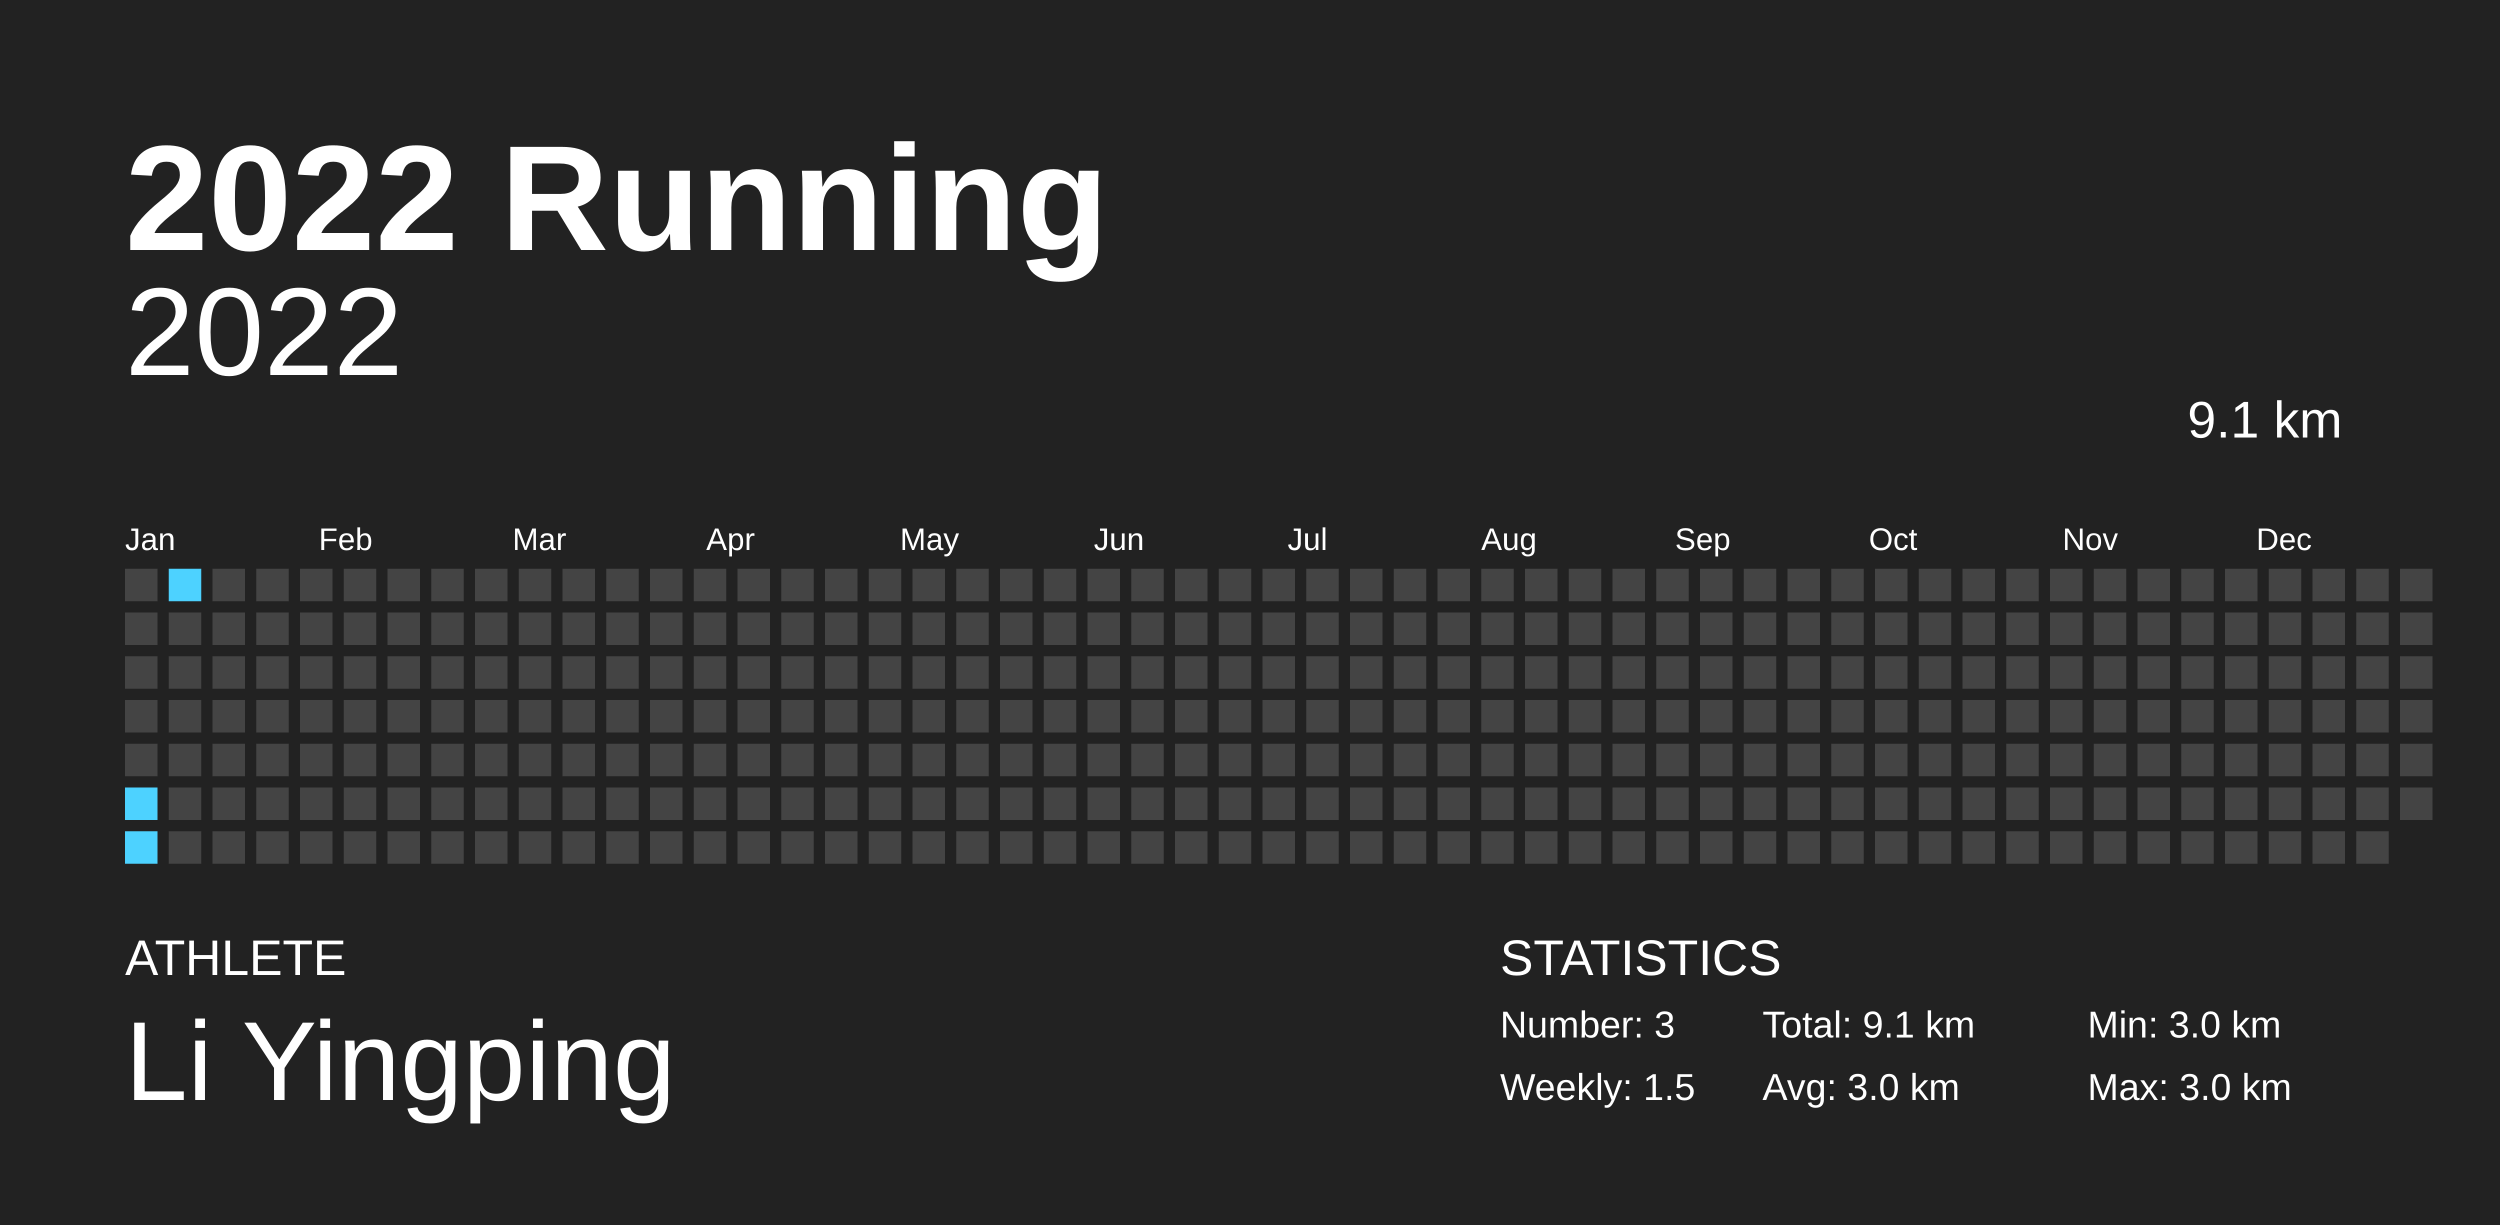
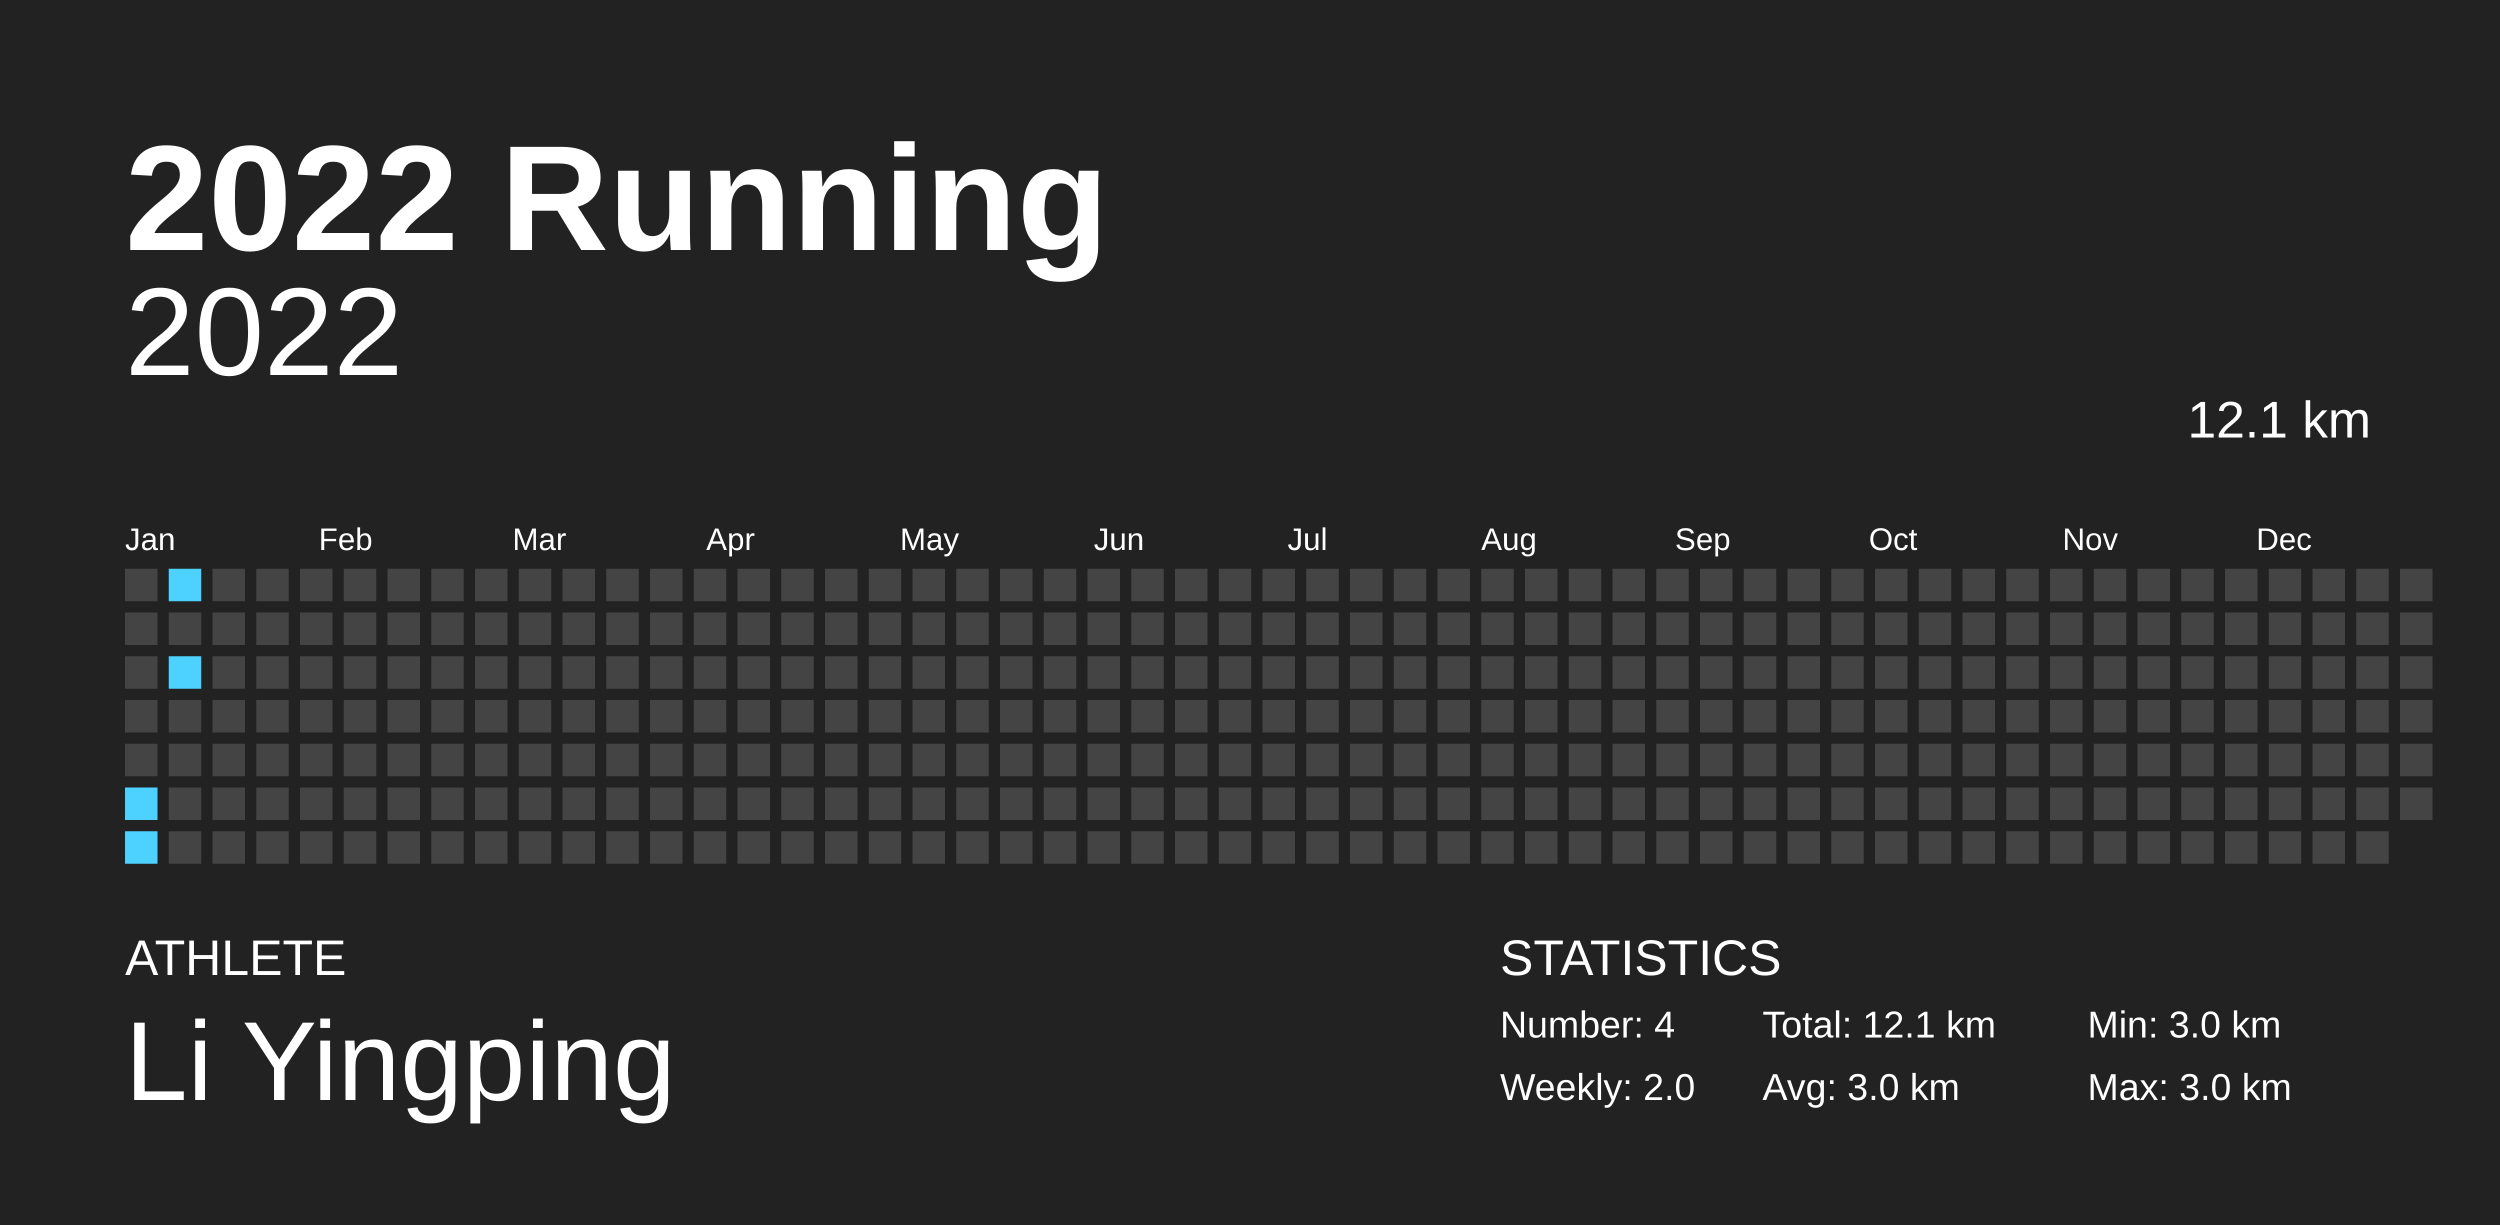
<svg xmlns="http://www.w3.org/2000/svg" baseProfile="full" height="98mm" version="1.1" viewBox="0,0,200,98" width="200mm">
  <defs />
  <rect fill="#222222" height="98" width="200" x="0" y="0" />
  <text fill="#FFFFFF" style="font-size:12px; font-family:Arial; font-weight:bold;" x="10" y="20">2022 Running</text>
  <text fill="#FFFFFF" style="font-size:4px; font-family:Arial" x="10" y="78">ATHLETE</text>
  <text fill="#FFFFFF" style="font-size:9px; font-family:Arial" x="10" y="88">Li Yingping</text>
  <text fill="#FFFFFF" style="font-size:4px; font-family:Arial" x="120" y="78">STATISTICS</text>
-   <text fill="#FFFFFF" style="font-size:3px; font-family:Arial" x="120" y="83">Number: 3</text>
-   <text fill="#FFFFFF" style="font-size:3px; font-family:Arial" x="120" y="88">Weekly: 1.5</text>
-   <text fill="#FFFFFF" style="font-size:3px; font-family:Arial" x="141" y="83">Total: 9.1 km</text>
+   <text fill="#FFFFFF" style="font-size:3px; font-family:Arial" x="120" y="83">Number: 4</text>
+   <text fill="#FFFFFF" style="font-size:3px; font-family:Arial" x="120" y="88">Weekly: 2.0</text>
+   <text fill="#FFFFFF" style="font-size:3px; font-family:Arial" x="141" y="83">Total: 12.1 km</text>
  <text fill="#FFFFFF" style="font-size:3px; font-family:Arial" x="141" y="88">Avg: 3.0 km</text>
  <text fill="#FFFFFF" style="font-size:3px; font-family:Arial" x="167" y="83">Min: 3.0 km</text>
  <text fill="#FFFFFF" style="font-size:3px; font-family:Arial" x="167" y="88">Max: 3.0 km</text>
  <text alignment-baseline="hanging" fill="#FFFFFF" style="font-size:10.0px; font-family:Arial;" x="10" y="30">2022</text>
-   <text alignment-baseline="hanging" fill="#FFFFFF" style="font-size:4.125px; font-family:Arial;" x="175" y="35">9.1 km</text>
+   <text alignment-baseline="hanging" fill="#FFFFFF" style="font-size:4.125px; font-family:Arial;" x="175" y="35">12.1 km</text>
  <text fill="#FFFFFF" style="font-size:2.5px; font-family:Arial" x="10.0" y="44">Jan</text>
  <text fill="#FFFFFF" style="font-size:2.5px; font-family:Arial" x="25.5" y="44">Feb</text>
  <text fill="#FFFFFF" style="font-size:2.5px; font-family:Arial" x="41.0" y="44">Mar</text>
  <text fill="#FFFFFF" style="font-size:2.5px; font-family:Arial" x="56.5" y="44">Apr</text>
  <text fill="#FFFFFF" style="font-size:2.5px; font-family:Arial" x="72.0" y="44">May</text>
  <text fill="#FFFFFF" style="font-size:2.5px; font-family:Arial" x="87.5" y="44">Jun</text>
  <text fill="#FFFFFF" style="font-size:2.5px; font-family:Arial" x="103.0" y="44">Jul</text>
  <text fill="#FFFFFF" style="font-size:2.5px; font-family:Arial" x="118.5" y="44">Aug</text>
  <text fill="#FFFFFF" style="font-size:2.5px; font-family:Arial" x="134.0" y="44">Sep</text>
  <text fill="#FFFFFF" style="font-size:2.5px; font-family:Arial" x="149.5" y="44">Oct</text>
  <text fill="#FFFFFF" style="font-size:2.5px; font-family:Arial" x="165.0" y="44">Nov</text>
  <text fill="#FFFFFF" style="font-size:2.5px; font-family:Arial" x="180.5" y="44">Dec</text>
  <rect fill="#444444" height="2.6" width="2.6" x="10.0" y="45.5" />
  <rect fill="#444444" height="2.6" width="2.6" x="10.0" y="49.0" />
  <rect fill="#444444" height="2.6" width="2.6" x="10.0" y="52.5" />
  <rect fill="#444444" height="2.6" width="2.6" x="10.0" y="56.0" />
  <rect fill="#444444" height="2.6" width="2.6" x="10.0" y="59.5" />
  <rect fill="#4dd2ff" height="2.6" width="2.6" x="10.0" y="63.0" />
  <rect fill="#4dd2ff" height="2.6" width="2.6" x="10.0" y="66.5" />
  <rect fill="#4dd2ff" height="2.6" width="2.6" x="13.5" y="45.5" />
  <rect fill="#444444" height="2.6" width="2.6" x="13.5" y="49.0" />
-   <rect fill="#444444" height="2.6" width="2.6" x="13.5" y="52.5" />
+   <rect fill="#4dd2ff" height="2.6" width="2.6" x="13.5" y="52.5" />
  <rect fill="#444444" height="2.6" width="2.6" x="13.5" y="56.0" />
  <rect fill="#444444" height="2.6" width="2.6" x="13.5" y="59.5" />
  <rect fill="#444444" height="2.6" width="2.6" x="13.5" y="63.0" />
  <rect fill="#444444" height="2.6" width="2.6" x="13.5" y="66.5" />
  <rect fill="#444444" height="2.6" width="2.6" x="17.0" y="45.5" />
  <rect fill="#444444" height="2.6" width="2.6" x="17.0" y="49.0" />
  <rect fill="#444444" height="2.6" width="2.6" x="17.0" y="52.5" />
  <rect fill="#444444" height="2.6" width="2.6" x="17.0" y="56.0" />
  <rect fill="#444444" height="2.6" width="2.6" x="17.0" y="59.5" />
  <rect fill="#444444" height="2.6" width="2.6" x="17.0" y="63.0" />
  <rect fill="#444444" height="2.6" width="2.6" x="17.0" y="66.5" />
  <rect fill="#444444" height="2.6" width="2.6" x="20.5" y="45.5" />
  <rect fill="#444444" height="2.6" width="2.6" x="20.5" y="49.0" />
  <rect fill="#444444" height="2.6" width="2.6" x="20.5" y="52.5" />
  <rect fill="#444444" height="2.6" width="2.6" x="20.5" y="56.0" />
  <rect fill="#444444" height="2.6" width="2.6" x="20.5" y="59.5" />
  <rect fill="#444444" height="2.6" width="2.6" x="20.5" y="63.0" />
  <rect fill="#444444" height="2.6" width="2.6" x="20.5" y="66.5" />
  <rect fill="#444444" height="2.6" width="2.6" x="24.0" y="45.5" />
  <rect fill="#444444" height="2.6" width="2.6" x="24.0" y="49.0" />
  <rect fill="#444444" height="2.6" width="2.6" x="24.0" y="52.5" />
  <rect fill="#444444" height="2.6" width="2.6" x="24.0" y="56.0" />
  <rect fill="#444444" height="2.6" width="2.6" x="24.0" y="59.5" />
  <rect fill="#444444" height="2.6" width="2.6" x="24.0" y="63.0" />
  <rect fill="#444444" height="2.6" width="2.6" x="24.0" y="66.5" />
  <rect fill="#444444" height="2.6" width="2.6" x="27.5" y="45.5" />
  <rect fill="#444444" height="2.6" width="2.6" x="27.5" y="49.0" />
  <rect fill="#444444" height="2.6" width="2.6" x="27.5" y="52.5" />
  <rect fill="#444444" height="2.6" width="2.6" x="27.5" y="56.0" />
  <rect fill="#444444" height="2.6" width="2.6" x="27.5" y="59.5" />
  <rect fill="#444444" height="2.6" width="2.6" x="27.5" y="63.0" />
  <rect fill="#444444" height="2.6" width="2.6" x="27.5" y="66.5" />
  <rect fill="#444444" height="2.6" width="2.6" x="31.0" y="45.5" />
  <rect fill="#444444" height="2.6" width="2.6" x="31.0" y="49.0" />
  <rect fill="#444444" height="2.6" width="2.6" x="31.0" y="52.5" />
  <rect fill="#444444" height="2.6" width="2.6" x="31.0" y="56.0" />
  <rect fill="#444444" height="2.6" width="2.6" x="31.0" y="59.5" />
  <rect fill="#444444" height="2.6" width="2.6" x="31.0" y="63.0" />
  <rect fill="#444444" height="2.6" width="2.6" x="31.0" y="66.5" />
  <rect fill="#444444" height="2.6" width="2.6" x="34.5" y="45.5" />
  <rect fill="#444444" height="2.6" width="2.6" x="34.5" y="49.0" />
  <rect fill="#444444" height="2.6" width="2.6" x="34.5" y="52.5" />
  <rect fill="#444444" height="2.6" width="2.6" x="34.5" y="56.0" />
  <rect fill="#444444" height="2.6" width="2.6" x="34.5" y="59.5" />
  <rect fill="#444444" height="2.6" width="2.6" x="34.5" y="63.0" />
  <rect fill="#444444" height="2.6" width="2.6" x="34.5" y="66.5" />
  <rect fill="#444444" height="2.6" width="2.6" x="38.0" y="45.5" />
  <rect fill="#444444" height="2.6" width="2.6" x="38.0" y="49.0" />
  <rect fill="#444444" height="2.6" width="2.6" x="38.0" y="52.5" />
  <rect fill="#444444" height="2.6" width="2.6" x="38.0" y="56.0" />
  <rect fill="#444444" height="2.6" width="2.6" x="38.0" y="59.5" />
  <rect fill="#444444" height="2.6" width="2.6" x="38.0" y="63.0" />
  <rect fill="#444444" height="2.6" width="2.6" x="38.0" y="66.5" />
  <rect fill="#444444" height="2.6" width="2.6" x="41.5" y="45.5" />
  <rect fill="#444444" height="2.6" width="2.6" x="41.5" y="49.0" />
  <rect fill="#444444" height="2.6" width="2.6" x="41.5" y="52.5" />
  <rect fill="#444444" height="2.6" width="2.6" x="41.5" y="56.0" />
  <rect fill="#444444" height="2.6" width="2.6" x="41.5" y="59.5" />
  <rect fill="#444444" height="2.6" width="2.6" x="41.5" y="63.0" />
  <rect fill="#444444" height="2.6" width="2.6" x="41.5" y="66.5" />
  <rect fill="#444444" height="2.6" width="2.6" x="45.0" y="45.5" />
  <rect fill="#444444" height="2.6" width="2.6" x="45.0" y="49.0" />
  <rect fill="#444444" height="2.6" width="2.6" x="45.0" y="52.5" />
  <rect fill="#444444" height="2.6" width="2.6" x="45.0" y="56.0" />
  <rect fill="#444444" height="2.6" width="2.6" x="45.0" y="59.5" />
  <rect fill="#444444" height="2.6" width="2.6" x="45.0" y="63.0" />
  <rect fill="#444444" height="2.6" width="2.6" x="45.0" y="66.5" />
  <rect fill="#444444" height="2.6" width="2.6" x="48.5" y="45.5" />
  <rect fill="#444444" height="2.6" width="2.6" x="48.5" y="49.0" />
  <rect fill="#444444" height="2.6" width="2.6" x="48.5" y="52.5" />
  <rect fill="#444444" height="2.6" width="2.6" x="48.5" y="56.0" />
  <rect fill="#444444" height="2.6" width="2.6" x="48.5" y="59.5" />
  <rect fill="#444444" height="2.6" width="2.6" x="48.5" y="63.0" />
  <rect fill="#444444" height="2.6" width="2.6" x="48.5" y="66.5" />
  <rect fill="#444444" height="2.6" width="2.6" x="52.0" y="45.5" />
  <rect fill="#444444" height="2.6" width="2.6" x="52.0" y="49.0" />
  <rect fill="#444444" height="2.6" width="2.6" x="52.0" y="52.5" />
  <rect fill="#444444" height="2.6" width="2.6" x="52.0" y="56.0" />
  <rect fill="#444444" height="2.6" width="2.6" x="52.0" y="59.5" />
  <rect fill="#444444" height="2.6" width="2.6" x="52.0" y="63.0" />
  <rect fill="#444444" height="2.6" width="2.6" x="52.0" y="66.5" />
  <rect fill="#444444" height="2.6" width="2.6" x="55.5" y="45.5" />
  <rect fill="#444444" height="2.6" width="2.6" x="55.5" y="49.0" />
  <rect fill="#444444" height="2.6" width="2.6" x="55.5" y="52.5" />
  <rect fill="#444444" height="2.6" width="2.6" x="55.5" y="56.0" />
  <rect fill="#444444" height="2.6" width="2.6" x="55.5" y="59.5" />
  <rect fill="#444444" height="2.6" width="2.6" x="55.5" y="63.0" />
  <rect fill="#444444" height="2.6" width="2.6" x="55.5" y="66.5" />
  <rect fill="#444444" height="2.6" width="2.6" x="59.0" y="45.5" />
  <rect fill="#444444" height="2.6" width="2.6" x="59.0" y="49.0" />
  <rect fill="#444444" height="2.6" width="2.6" x="59.0" y="52.5" />
  <rect fill="#444444" height="2.6" width="2.6" x="59.0" y="56.0" />
  <rect fill="#444444" height="2.6" width="2.6" x="59.0" y="59.5" />
  <rect fill="#444444" height="2.6" width="2.6" x="59.0" y="63.0" />
  <rect fill="#444444" height="2.6" width="2.6" x="59.0" y="66.5" />
  <rect fill="#444444" height="2.6" width="2.6" x="62.5" y="45.5" />
  <rect fill="#444444" height="2.6" width="2.6" x="62.5" y="49.0" />
  <rect fill="#444444" height="2.6" width="2.6" x="62.5" y="52.5" />
  <rect fill="#444444" height="2.6" width="2.6" x="62.5" y="56.0" />
  <rect fill="#444444" height="2.6" width="2.6" x="62.5" y="59.5" />
  <rect fill="#444444" height="2.6" width="2.6" x="62.5" y="63.0" />
  <rect fill="#444444" height="2.6" width="2.6" x="62.5" y="66.5" />
  <rect fill="#444444" height="2.6" width="2.6" x="66.0" y="45.5" />
  <rect fill="#444444" height="2.6" width="2.6" x="66.0" y="49.0" />
  <rect fill="#444444" height="2.6" width="2.6" x="66.0" y="52.5" />
  <rect fill="#444444" height="2.6" width="2.6" x="66.0" y="56.0" />
  <rect fill="#444444" height="2.6" width="2.6" x="66.0" y="59.5" />
  <rect fill="#444444" height="2.6" width="2.6" x="66.0" y="63.0" />
  <rect fill="#444444" height="2.6" width="2.6" x="66.0" y="66.5" />
  <rect fill="#444444" height="2.6" width="2.6" x="69.5" y="45.5" />
  <rect fill="#444444" height="2.6" width="2.6" x="69.5" y="49.0" />
  <rect fill="#444444" height="2.6" width="2.6" x="69.5" y="52.5" />
  <rect fill="#444444" height="2.6" width="2.6" x="69.5" y="56.0" />
  <rect fill="#444444" height="2.6" width="2.6" x="69.5" y="59.5" />
  <rect fill="#444444" height="2.6" width="2.6" x="69.5" y="63.0" />
  <rect fill="#444444" height="2.6" width="2.6" x="69.5" y="66.5" />
  <rect fill="#444444" height="2.6" width="2.6" x="73.0" y="45.5" />
  <rect fill="#444444" height="2.6" width="2.6" x="73.0" y="49.0" />
  <rect fill="#444444" height="2.6" width="2.6" x="73.0" y="52.5" />
  <rect fill="#444444" height="2.6" width="2.6" x="73.0" y="56.0" />
  <rect fill="#444444" height="2.6" width="2.6" x="73.0" y="59.5" />
  <rect fill="#444444" height="2.6" width="2.6" x="73.0" y="63.0" />
  <rect fill="#444444" height="2.6" width="2.6" x="73.0" y="66.5" />
  <rect fill="#444444" height="2.6" width="2.6" x="76.5" y="45.5" />
  <rect fill="#444444" height="2.6" width="2.6" x="76.5" y="49.0" />
  <rect fill="#444444" height="2.6" width="2.6" x="76.5" y="52.5" />
  <rect fill="#444444" height="2.6" width="2.6" x="76.5" y="56.0" />
  <rect fill="#444444" height="2.6" width="2.6" x="76.5" y="59.5" />
  <rect fill="#444444" height="2.6" width="2.6" x="76.5" y="63.0" />
  <rect fill="#444444" height="2.6" width="2.6" x="76.5" y="66.5" />
  <rect fill="#444444" height="2.6" width="2.6" x="80.0" y="45.5" />
  <rect fill="#444444" height="2.6" width="2.6" x="80.0" y="49.0" />
  <rect fill="#444444" height="2.6" width="2.6" x="80.0" y="52.5" />
  <rect fill="#444444" height="2.6" width="2.6" x="80.0" y="56.0" />
  <rect fill="#444444" height="2.6" width="2.6" x="80.0" y="59.5" />
  <rect fill="#444444" height="2.6" width="2.6" x="80.0" y="63.0" />
  <rect fill="#444444" height="2.6" width="2.6" x="80.0" y="66.5" />
  <rect fill="#444444" height="2.6" width="2.6" x="83.5" y="45.5" />
  <rect fill="#444444" height="2.6" width="2.6" x="83.5" y="49.0" />
  <rect fill="#444444" height="2.6" width="2.6" x="83.5" y="52.5" />
  <rect fill="#444444" height="2.6" width="2.6" x="83.5" y="56.0" />
  <rect fill="#444444" height="2.6" width="2.6" x="83.5" y="59.5" />
  <rect fill="#444444" height="2.6" width="2.6" x="83.5" y="63.0" />
  <rect fill="#444444" height="2.6" width="2.6" x="83.5" y="66.5" />
  <rect fill="#444444" height="2.6" width="2.6" x="87.0" y="45.5" />
  <rect fill="#444444" height="2.6" width="2.6" x="87.0" y="49.0" />
  <rect fill="#444444" height="2.6" width="2.6" x="87.0" y="52.5" />
  <rect fill="#444444" height="2.6" width="2.6" x="87.0" y="56.0" />
  <rect fill="#444444" height="2.6" width="2.6" x="87.0" y="59.5" />
  <rect fill="#444444" height="2.6" width="2.6" x="87.0" y="63.0" />
  <rect fill="#444444" height="2.6" width="2.6" x="87.0" y="66.5" />
  <rect fill="#444444" height="2.6" width="2.6" x="90.5" y="45.5" />
  <rect fill="#444444" height="2.6" width="2.6" x="90.5" y="49.0" />
  <rect fill="#444444" height="2.6" width="2.6" x="90.5" y="52.5" />
  <rect fill="#444444" height="2.6" width="2.6" x="90.5" y="56.0" />
  <rect fill="#444444" height="2.6" width="2.6" x="90.5" y="59.5" />
  <rect fill="#444444" height="2.6" width="2.6" x="90.5" y="63.0" />
  <rect fill="#444444" height="2.6" width="2.6" x="90.5" y="66.5" />
  <rect fill="#444444" height="2.6" width="2.6" x="94.0" y="45.5" />
  <rect fill="#444444" height="2.6" width="2.6" x="94.0" y="49.0" />
  <rect fill="#444444" height="2.6" width="2.6" x="94.0" y="52.5" />
  <rect fill="#444444" height="2.6" width="2.6" x="94.0" y="56.0" />
  <rect fill="#444444" height="2.6" width="2.6" x="94.0" y="59.5" />
  <rect fill="#444444" height="2.6" width="2.6" x="94.0" y="63.0" />
  <rect fill="#444444" height="2.6" width="2.6" x="94.0" y="66.5" />
  <rect fill="#444444" height="2.6" width="2.6" x="97.5" y="45.5" />
  <rect fill="#444444" height="2.6" width="2.6" x="97.5" y="49.0" />
  <rect fill="#444444" height="2.6" width="2.6" x="97.5" y="52.5" />
  <rect fill="#444444" height="2.6" width="2.6" x="97.5" y="56.0" />
  <rect fill="#444444" height="2.6" width="2.6" x="97.5" y="59.5" />
  <rect fill="#444444" height="2.6" width="2.6" x="97.5" y="63.0" />
  <rect fill="#444444" height="2.6" width="2.6" x="97.5" y="66.5" />
  <rect fill="#444444" height="2.6" width="2.6" x="101.0" y="45.5" />
  <rect fill="#444444" height="2.6" width="2.6" x="101.0" y="49.0" />
  <rect fill="#444444" height="2.6" width="2.6" x="101.0" y="52.5" />
  <rect fill="#444444" height="2.6" width="2.6" x="101.0" y="56.0" />
  <rect fill="#444444" height="2.6" width="2.6" x="101.0" y="59.5" />
  <rect fill="#444444" height="2.6" width="2.6" x="101.0" y="63.0" />
  <rect fill="#444444" height="2.6" width="2.6" x="101.0" y="66.5" />
  <rect fill="#444444" height="2.6" width="2.6" x="104.5" y="45.5" />
  <rect fill="#444444" height="2.6" width="2.6" x="104.5" y="49.0" />
  <rect fill="#444444" height="2.6" width="2.6" x="104.5" y="52.5" />
  <rect fill="#444444" height="2.6" width="2.6" x="104.5" y="56.0" />
  <rect fill="#444444" height="2.6" width="2.6" x="104.5" y="59.5" />
  <rect fill="#444444" height="2.6" width="2.6" x="104.5" y="63.0" />
  <rect fill="#444444" height="2.6" width="2.6" x="104.5" y="66.5" />
  <rect fill="#444444" height="2.6" width="2.6" x="108.0" y="45.5" />
  <rect fill="#444444" height="2.6" width="2.6" x="108.0" y="49.0" />
  <rect fill="#444444" height="2.6" width="2.6" x="108.0" y="52.5" />
  <rect fill="#444444" height="2.6" width="2.6" x="108.0" y="56.0" />
  <rect fill="#444444" height="2.6" width="2.6" x="108.0" y="59.5" />
  <rect fill="#444444" height="2.6" width="2.6" x="108.0" y="63.0" />
  <rect fill="#444444" height="2.6" width="2.6" x="108.0" y="66.5" />
  <rect fill="#444444" height="2.6" width="2.6" x="111.5" y="45.5" />
  <rect fill="#444444" height="2.6" width="2.6" x="111.5" y="49.0" />
  <rect fill="#444444" height="2.6" width="2.6" x="111.5" y="52.5" />
  <rect fill="#444444" height="2.6" width="2.6" x="111.5" y="56.0" />
  <rect fill="#444444" height="2.6" width="2.6" x="111.5" y="59.5" />
  <rect fill="#444444" height="2.6" width="2.6" x="111.5" y="63.0" />
  <rect fill="#444444" height="2.6" width="2.6" x="111.5" y="66.5" />
  <rect fill="#444444" height="2.6" width="2.6" x="115.0" y="45.5" />
  <rect fill="#444444" height="2.6" width="2.6" x="115.0" y="49.0" />
  <rect fill="#444444" height="2.6" width="2.6" x="115.0" y="52.5" />
  <rect fill="#444444" height="2.6" width="2.6" x="115.0" y="56.0" />
  <rect fill="#444444" height="2.6" width="2.6" x="115.0" y="59.5" />
  <rect fill="#444444" height="2.6" width="2.6" x="115.0" y="63.0" />
  <rect fill="#444444" height="2.6" width="2.6" x="115.0" y="66.5" />
  <rect fill="#444444" height="2.6" width="2.6" x="118.5" y="45.5" />
  <rect fill="#444444" height="2.6" width="2.6" x="118.5" y="49.0" />
  <rect fill="#444444" height="2.6" width="2.6" x="118.5" y="52.5" />
  <rect fill="#444444" height="2.6" width="2.6" x="118.5" y="56.0" />
  <rect fill="#444444" height="2.6" width="2.6" x="118.5" y="59.5" />
  <rect fill="#444444" height="2.6" width="2.6" x="118.5" y="63.0" />
  <rect fill="#444444" height="2.6" width="2.6" x="118.5" y="66.5" />
  <rect fill="#444444" height="2.6" width="2.6" x="122.0" y="45.5" />
  <rect fill="#444444" height="2.6" width="2.6" x="122.0" y="49.0" />
  <rect fill="#444444" height="2.6" width="2.6" x="122.0" y="52.5" />
  <rect fill="#444444" height="2.6" width="2.6" x="122.0" y="56.0" />
  <rect fill="#444444" height="2.6" width="2.6" x="122.0" y="59.5" />
  <rect fill="#444444" height="2.6" width="2.6" x="122.0" y="63.0" />
  <rect fill="#444444" height="2.6" width="2.6" x="122.0" y="66.5" />
  <rect fill="#444444" height="2.6" width="2.6" x="125.5" y="45.5" />
  <rect fill="#444444" height="2.6" width="2.6" x="125.5" y="49.0" />
  <rect fill="#444444" height="2.6" width="2.6" x="125.5" y="52.5" />
  <rect fill="#444444" height="2.6" width="2.6" x="125.5" y="56.0" />
  <rect fill="#444444" height="2.6" width="2.6" x="125.5" y="59.5" />
  <rect fill="#444444" height="2.6" width="2.6" x="125.5" y="63.0" />
  <rect fill="#444444" height="2.6" width="2.6" x="125.5" y="66.5" />
  <rect fill="#444444" height="2.6" width="2.6" x="129.0" y="45.5" />
  <rect fill="#444444" height="2.6" width="2.6" x="129.0" y="49.0" />
  <rect fill="#444444" height="2.6" width="2.6" x="129.0" y="52.5" />
  <rect fill="#444444" height="2.6" width="2.6" x="129.0" y="56.0" />
  <rect fill="#444444" height="2.6" width="2.6" x="129.0" y="59.5" />
  <rect fill="#444444" height="2.6" width="2.6" x="129.0" y="63.0" />
  <rect fill="#444444" height="2.6" width="2.6" x="129.0" y="66.5" />
  <rect fill="#444444" height="2.6" width="2.6" x="132.5" y="45.5" />
  <rect fill="#444444" height="2.6" width="2.6" x="132.5" y="49.0" />
  <rect fill="#444444" height="2.6" width="2.6" x="132.5" y="52.5" />
  <rect fill="#444444" height="2.6" width="2.6" x="132.5" y="56.0" />
  <rect fill="#444444" height="2.6" width="2.6" x="132.5" y="59.5" />
  <rect fill="#444444" height="2.6" width="2.6" x="132.5" y="63.0" />
  <rect fill="#444444" height="2.6" width="2.6" x="132.5" y="66.5" />
  <rect fill="#444444" height="2.6" width="2.6" x="136.0" y="45.5" />
  <rect fill="#444444" height="2.6" width="2.6" x="136.0" y="49.0" />
  <rect fill="#444444" height="2.6" width="2.6" x="136.0" y="52.5" />
  <rect fill="#444444" height="2.6" width="2.6" x="136.0" y="56.0" />
  <rect fill="#444444" height="2.6" width="2.6" x="136.0" y="59.5" />
  <rect fill="#444444" height="2.6" width="2.6" x="136.0" y="63.0" />
  <rect fill="#444444" height="2.6" width="2.6" x="136.0" y="66.5" />
  <rect fill="#444444" height="2.6" width="2.6" x="139.5" y="45.5" />
  <rect fill="#444444" height="2.6" width="2.6" x="139.5" y="49.0" />
  <rect fill="#444444" height="2.6" width="2.6" x="139.5" y="52.5" />
  <rect fill="#444444" height="2.6" width="2.6" x="139.5" y="56.0" />
  <rect fill="#444444" height="2.6" width="2.6" x="139.5" y="59.5" />
  <rect fill="#444444" height="2.6" width="2.6" x="139.5" y="63.0" />
  <rect fill="#444444" height="2.6" width="2.6" x="139.5" y="66.5" />
  <rect fill="#444444" height="2.6" width="2.6" x="143.0" y="45.5" />
  <rect fill="#444444" height="2.6" width="2.6" x="143.0" y="49.0" />
  <rect fill="#444444" height="2.6" width="2.6" x="143.0" y="52.5" />
  <rect fill="#444444" height="2.6" width="2.6" x="143.0" y="56.0" />
  <rect fill="#444444" height="2.6" width="2.6" x="143.0" y="59.5" />
  <rect fill="#444444" height="2.6" width="2.6" x="143.0" y="63.0" />
  <rect fill="#444444" height="2.6" width="2.6" x="143.0" y="66.5" />
  <rect fill="#444444" height="2.6" width="2.6" x="146.5" y="45.5" />
  <rect fill="#444444" height="2.6" width="2.6" x="146.5" y="49.0" />
  <rect fill="#444444" height="2.6" width="2.6" x="146.5" y="52.5" />
  <rect fill="#444444" height="2.6" width="2.6" x="146.5" y="56.0" />
  <rect fill="#444444" height="2.6" width="2.6" x="146.5" y="59.5" />
  <rect fill="#444444" height="2.6" width="2.6" x="146.5" y="63.0" />
  <rect fill="#444444" height="2.6" width="2.6" x="146.5" y="66.5" />
  <rect fill="#444444" height="2.6" width="2.6" x="150.0" y="45.5" />
  <rect fill="#444444" height="2.6" width="2.6" x="150.0" y="49.0" />
  <rect fill="#444444" height="2.6" width="2.6" x="150.0" y="52.5" />
  <rect fill="#444444" height="2.6" width="2.6" x="150.0" y="56.0" />
  <rect fill="#444444" height="2.6" width="2.6" x="150.0" y="59.5" />
  <rect fill="#444444" height="2.6" width="2.6" x="150.0" y="63.0" />
  <rect fill="#444444" height="2.6" width="2.6" x="150.0" y="66.5" />
  <rect fill="#444444" height="2.6" width="2.6" x="153.5" y="45.5" />
  <rect fill="#444444" height="2.6" width="2.6" x="153.5" y="49.0" />
  <rect fill="#444444" height="2.6" width="2.6" x="153.5" y="52.5" />
  <rect fill="#444444" height="2.6" width="2.6" x="153.5" y="56.0" />
  <rect fill="#444444" height="2.6" width="2.6" x="153.5" y="59.5" />
  <rect fill="#444444" height="2.6" width="2.6" x="153.5" y="63.0" />
  <rect fill="#444444" height="2.6" width="2.6" x="153.5" y="66.5" />
  <rect fill="#444444" height="2.6" width="2.6" x="157.0" y="45.5" />
  <rect fill="#444444" height="2.6" width="2.6" x="157.0" y="49.0" />
  <rect fill="#444444" height="2.6" width="2.6" x="157.0" y="52.5" />
  <rect fill="#444444" height="2.6" width="2.6" x="157.0" y="56.0" />
  <rect fill="#444444" height="2.6" width="2.6" x="157.0" y="59.5" />
  <rect fill="#444444" height="2.6" width="2.6" x="157.0" y="63.0" />
  <rect fill="#444444" height="2.6" width="2.6" x="157.0" y="66.5" />
  <rect fill="#444444" height="2.6" width="2.6" x="160.5" y="45.5" />
  <rect fill="#444444" height="2.6" width="2.6" x="160.5" y="49.0" />
  <rect fill="#444444" height="2.6" width="2.6" x="160.5" y="52.5" />
  <rect fill="#444444" height="2.6" width="2.6" x="160.5" y="56.0" />
  <rect fill="#444444" height="2.6" width="2.6" x="160.5" y="59.5" />
  <rect fill="#444444" height="2.6" width="2.6" x="160.5" y="63.0" />
  <rect fill="#444444" height="2.6" width="2.6" x="160.5" y="66.5" />
  <rect fill="#444444" height="2.6" width="2.6" x="164.0" y="45.5" />
  <rect fill="#444444" height="2.6" width="2.6" x="164.0" y="49.0" />
  <rect fill="#444444" height="2.6" width="2.6" x="164.0" y="52.5" />
  <rect fill="#444444" height="2.6" width="2.6" x="164.0" y="56.0" />
  <rect fill="#444444" height="2.6" width="2.6" x="164.0" y="59.5" />
  <rect fill="#444444" height="2.6" width="2.6" x="164.0" y="63.0" />
  <rect fill="#444444" height="2.6" width="2.6" x="164.0" y="66.5" />
  <rect fill="#444444" height="2.6" width="2.6" x="167.5" y="45.5" />
  <rect fill="#444444" height="2.6" width="2.6" x="167.5" y="49.0" />
  <rect fill="#444444" height="2.6" width="2.6" x="167.5" y="52.5" />
  <rect fill="#444444" height="2.6" width="2.6" x="167.5" y="56.0" />
  <rect fill="#444444" height="2.6" width="2.6" x="167.5" y="59.5" />
  <rect fill="#444444" height="2.6" width="2.6" x="167.5" y="63.0" />
  <rect fill="#444444" height="2.6" width="2.6" x="167.5" y="66.5" />
  <rect fill="#444444" height="2.6" width="2.6" x="171.0" y="45.5" />
  <rect fill="#444444" height="2.6" width="2.6" x="171.0" y="49.0" />
  <rect fill="#444444" height="2.6" width="2.6" x="171.0" y="52.5" />
  <rect fill="#444444" height="2.6" width="2.6" x="171.0" y="56.0" />
  <rect fill="#444444" height="2.6" width="2.6" x="171.0" y="59.5" />
  <rect fill="#444444" height="2.6" width="2.6" x="171.0" y="63.0" />
  <rect fill="#444444" height="2.6" width="2.6" x="171.0" y="66.5" />
  <rect fill="#444444" height="2.6" width="2.6" x="174.5" y="45.5" />
  <rect fill="#444444" height="2.6" width="2.6" x="174.5" y="49.0" />
  <rect fill="#444444" height="2.6" width="2.6" x="174.5" y="52.5" />
  <rect fill="#444444" height="2.6" width="2.6" x="174.5" y="56.0" />
  <rect fill="#444444" height="2.6" width="2.6" x="174.5" y="59.5" />
  <rect fill="#444444" height="2.6" width="2.6" x="174.5" y="63.0" />
  <rect fill="#444444" height="2.6" width="2.6" x="174.5" y="66.5" />
  <rect fill="#444444" height="2.6" width="2.6" x="178.0" y="45.5" />
  <rect fill="#444444" height="2.6" width="2.6" x="178.0" y="49.0" />
  <rect fill="#444444" height="2.6" width="2.6" x="178.0" y="52.5" />
  <rect fill="#444444" height="2.6" width="2.6" x="178.0" y="56.0" />
  <rect fill="#444444" height="2.6" width="2.6" x="178.0" y="59.5" />
  <rect fill="#444444" height="2.6" width="2.6" x="178.0" y="63.0" />
  <rect fill="#444444" height="2.6" width="2.6" x="178.0" y="66.5" />
  <rect fill="#444444" height="2.6" width="2.6" x="181.5" y="45.5" />
  <rect fill="#444444" height="2.6" width="2.6" x="181.5" y="49.0" />
  <rect fill="#444444" height="2.6" width="2.6" x="181.5" y="52.5" />
  <rect fill="#444444" height="2.6" width="2.6" x="181.5" y="56.0" />
  <rect fill="#444444" height="2.6" width="2.6" x="181.5" y="59.5" />
  <rect fill="#444444" height="2.6" width="2.6" x="181.5" y="63.0" />
  <rect fill="#444444" height="2.6" width="2.6" x="181.5" y="66.5" />
  <rect fill="#444444" height="2.6" width="2.6" x="185.0" y="45.5" />
  <rect fill="#444444" height="2.6" width="2.6" x="185.0" y="49.0" />
  <rect fill="#444444" height="2.6" width="2.6" x="185.0" y="52.5" />
  <rect fill="#444444" height="2.6" width="2.6" x="185.0" y="56.0" />
  <rect fill="#444444" height="2.6" width="2.6" x="185.0" y="59.5" />
  <rect fill="#444444" height="2.6" width="2.6" x="185.0" y="63.0" />
  <rect fill="#444444" height="2.6" width="2.6" x="185.0" y="66.5" />
  <rect fill="#444444" height="2.6" width="2.6" x="188.5" y="45.5" />
  <rect fill="#444444" height="2.6" width="2.6" x="188.5" y="49.0" />
  <rect fill="#444444" height="2.6" width="2.6" x="188.5" y="52.5" />
  <rect fill="#444444" height="2.6" width="2.6" x="188.5" y="56.0" />
  <rect fill="#444444" height="2.6" width="2.6" x="188.5" y="59.5" />
  <rect fill="#444444" height="2.6" width="2.6" x="188.5" y="63.0" />
  <rect fill="#444444" height="2.6" width="2.6" x="188.5" y="66.5" />
  <rect fill="#444444" height="2.6" width="2.6" x="192.0" y="45.5" />
  <rect fill="#444444" height="2.6" width="2.6" x="192.0" y="49.0" />
  <rect fill="#444444" height="2.6" width="2.6" x="192.0" y="52.5" />
  <rect fill="#444444" height="2.6" width="2.6" x="192.0" y="56.0" />
  <rect fill="#444444" height="2.6" width="2.6" x="192.0" y="59.5" />
  <rect fill="#444444" height="2.6" width="2.6" x="192.0" y="63.0" />
</svg>
